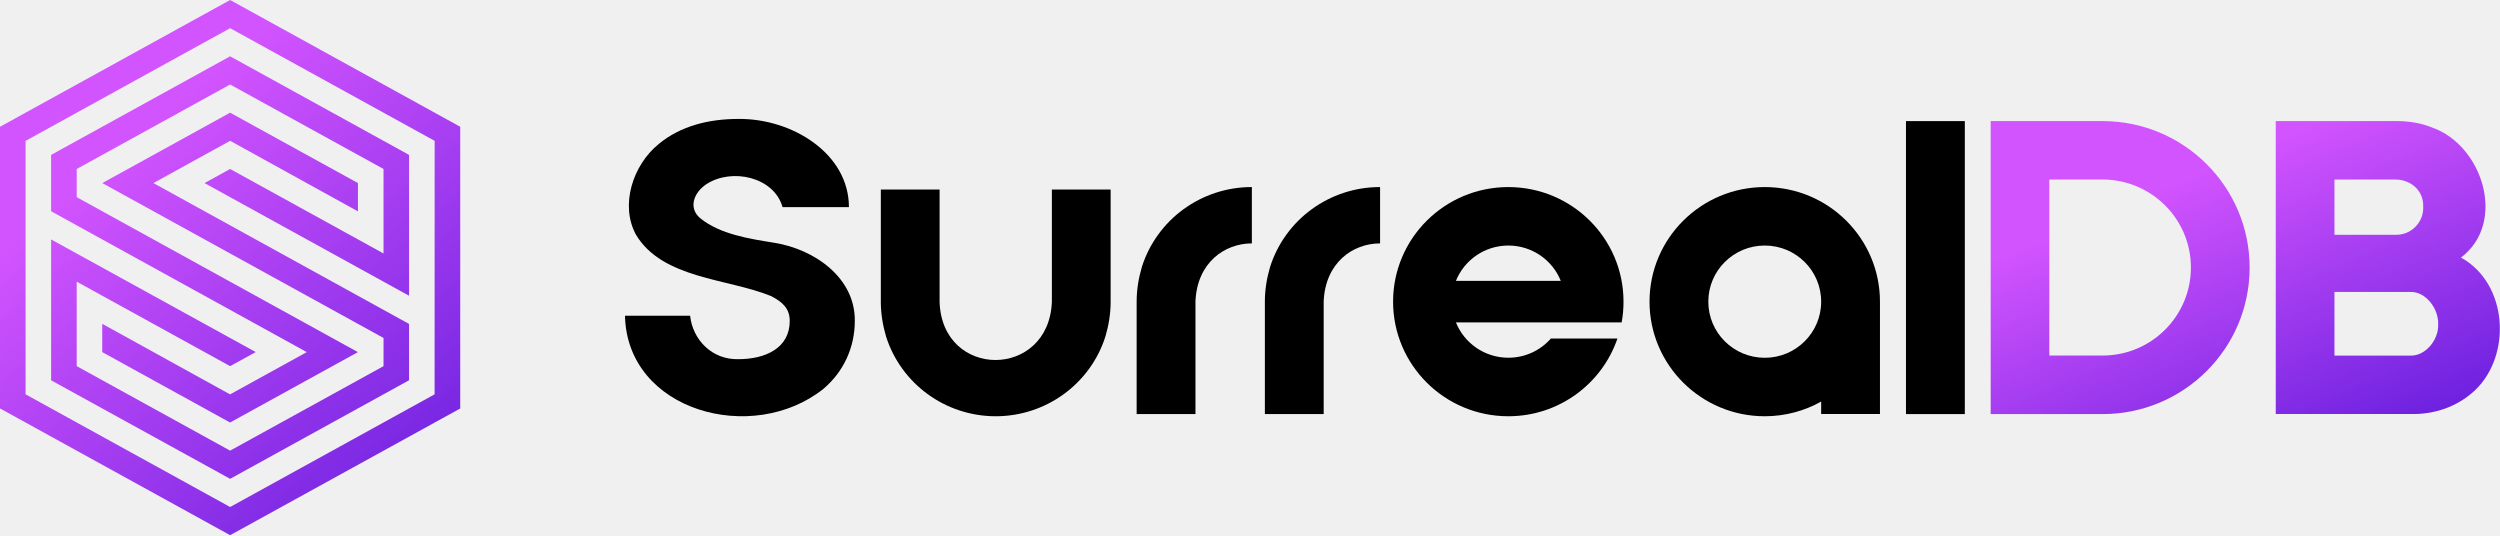
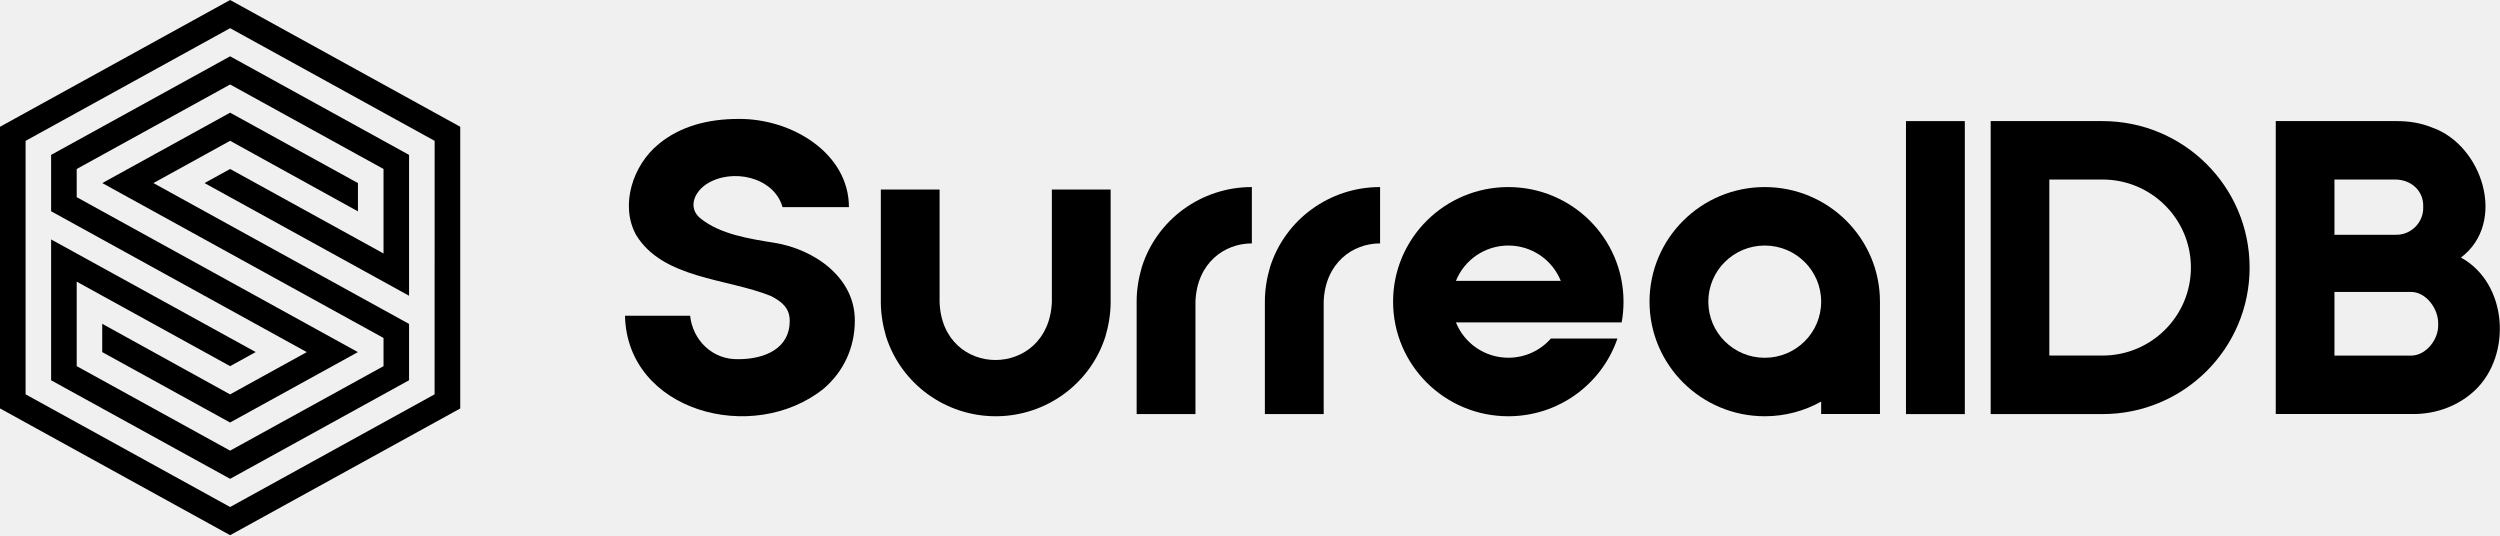
<svg xmlns="http://www.w3.org/2000/svg" width="8072" height="1728" viewBox="0 0 8072 1728" fill="none">
-   <g clip-path="url(#clip0_30050_27812)">
-     <path d="M7945.99 831.56C8095.53 718.379 8015.54 468.746 7853.25 411.979C7817.5 397.347 7779.62 391 7739.62 391H7347.97V1336.82C7371.15 1336.82 7792.19 1336.82 7792.19 1336.82C7867.93 1336.82 7939.62 1309.5 7992.18 1259.25C8110.4 1146.06 8097.66 915.3 7945.99 831.56ZM7537.51 579.635H7537.69H7733.44C7784.04 579.635 7825.99 615.246 7824.05 667.782C7826.17 718.203 7784.04 760.161 7733.44 758.046H7537.69H7537.51V579.635ZM7781.74 1148.18H7537.51V942.625H7781.74C7832.36 940.51 7874.48 997.101 7872.36 1047.52C7874.48 1095.65 7832.36 1150.3 7781.74 1148.18ZM6788.72 391H6427.5V1337H6788.72C7050.99 1337 7263.55 1125.27 7263.55 863.998C7263.55 602.73 7050.82 391 6788.72 391ZM6788.72 1148C6788.72 1148 6788.72 1148 6788.54 1148H6616.87V579.635H6788.36C6788.36 579.635 6788.36 579.635 6788.54 579.635C6946.23 579.635 7074.01 706.92 7074.01 863.822C7074.01 1020.72 6946.23 1148 6788.72 1148Z" fill="url(#paint0_linear_30050_27812)" />
+   <g clip-path="url(#clip0_30050_27937)">
+     <path d="M7945.99 831.56C8095.53 718.379 8015.54 468.746 7853.25 411.979C7817.5 397.347 7779.62 391 7739.62 391H7347.97V1336.82C7371.15 1336.82 7792.19 1336.82 7792.19 1336.82C7867.93 1336.82 7939.62 1309.5 7992.18 1259.25C8110.4 1146.06 8097.66 915.3 7945.99 831.56ZM7537.51 579.635H7537.69H7733.44C7784.04 579.635 7825.99 615.246 7824.05 667.782C7826.17 718.203 7784.04 760.161 7733.44 758.046H7537.69H7537.51V579.635ZM7781.74 1148.18H7537.51V942.625H7781.74C7832.36 940.51 7874.48 997.101 7872.36 1047.52C7874.48 1095.65 7832.36 1150.3 7781.74 1148.18ZM6788.72 391H6427.5V1337H6788.72C7050.99 1337 7263.55 1125.27 7263.55 863.998C7263.55 602.73 7050.82 391 6788.72 391ZM6788.72 1148C6788.72 1148 6788.72 1148 6788.54 1148H6616.87V579.635H6788.36C6788.36 579.635 6788.36 579.635 6788.54 579.635C6946.23 579.635 7074.01 706.92 7074.01 863.822C7074.01 1020.72 6946.23 1148 6788.72 1148Z" fill="black" />
    <path d="M6154 391V1337H6344V391H6154Z" fill="black" />
    <path d="M6070 974.001C6070 769.698 5903.41 604 5698 604C5492.59 604 5326 769.698 5326 974.001C5326 1178.31 5492.59 1344 5698 1344C5764.11 1344 5826.31 1326.73 5880.19 1296.59V1336.77H6070V974.001C6070 974.177 6070 974.177 6070 974.001ZM5698 1155.21C5597.33 1155.21 5515.81 1074.13 5515.81 974.001C5515.81 873.877 5597.33 792.791 5698 792.791C5798.67 792.791 5880.19 873.877 5880.19 974.001C5880.19 1074.13 5798.67 1155.21 5698 1155.21Z" fill="black" />
    <path d="M4870.18 1155.03C4793.44 1155.03 4727.69 1107.79 4700.93 1040.99H5235.98C5240.06 1019.31 5242 996.741 5242 974.001C5242 769.698 5075.41 604 4870.01 604C4664.6 604 4498 769.698 4498 974.001C4498 1178.31 4664.6 1344 4870.01 1344C5033.59 1344 5172.53 1238.94 5222.34 1093.16H5007.36C4974.04 1131.06 4924.94 1155.03 4870.18 1155.03ZM4870.18 792.791C4946.92 792.791 5012.67 840.032 5039.43 906.841H4700.93C4727.69 840.032 4793.44 792.791 4870.18 792.791Z" fill="black" />
    <path d="M4455.29 604C4292.87 604 4149.43 708.789 4100.85 861.917C4090.38 897.553 4084 935.306 4084 973.235V1173.82V1337H4273.9V973.235C4279.04 848.333 4367.7 785.883 4456 785.883V604C4455.82 604 4455.47 604 4455.29 604Z" fill="black" />
    <path d="M4041.29 604C3878.87 604 3735.43 708.789 3686.85 861.917C3676.38 897.553 3670 935.306 3670 973.235V1173.82V1337H3859.9V973.235C3865.04 848.333 3953.7 785.883 4042 785.883V604C4041.82 604 4041.47 604 4041.29 604Z" fill="black" />
    <path d="M3396.25 975.272C3385.8 1224.74 3042.08 1224.74 3033.75 975.272V774.961V612H2844V774.961V975.095C2844 1012.8 2850.39 1050.49 2860.83 1086.26C2909.39 1239.36 3052.72 1344 3215 1344C3377.29 1344 3520.62 1239.36 3569.17 1086.44C3579.62 1050.85 3586 1013.15 3586 975.272V774.961V612H3396.25V975.272Z" fill="black" />
    <path d="M2499.42 783.766C2419.55 771.076 2324.96 756.271 2261.9 705.334C2221.87 673.257 2238.7 622.496 2280.86 594.649C2362.86 541.246 2499.25 571.208 2526.71 668.851H2741.03C2741.03 494.715 2556.11 381.914 2383.59 384.029C2286.7 384.029 2196.55 407.471 2127.11 464.752C2043.15 532.785 2001.17 662.329 2053.6 758.21C2139.86 900.62 2347.98 898.505 2488.8 955.611C2526.71 974.822 2549.91 996.148 2549.91 1036.33C2549.91 1123.58 2472.15 1159.71 2383.77 1159.71C2299.81 1161.83 2236.75 1098.02 2228.24 1019.41H2018C2024.37 1327.68 2429.99 1438.36 2659.02 1255.24C2724.2 1199.9 2759.98 1121.29 2759.98 1036.51C2761.93 898.329 2631.74 804.916 2499.42 783.766Z" fill="black" />
-     <g clip-path="url(#clip1_30050_27812)">
-       <path d="M743 454.616L1155.72 682.453V591.107L743 363.799C681.614 397.657 384.945 561.128 330.281 591.107C381.053 619.146 914.244 912.759 1238.33 1091.22V1182.21C1194.28 1206.55 743 1455.02 743 1455.02C619.52 1387.13 370.969 1250.28 247.667 1182.21V909.409L743 1182.21L825.615 1136.72L165.052 773.094V1227.89L743 1546.01C799.963 1514.62 1278.67 1250.99 1320.77 1227.71V1045.9L495.333 591.107L743 454.616ZM165.052 500.113V682.101L990.49 1136.89L742.823 1273.38L330.104 1045.55V1136.89L742.823 1364.2C804.209 1330.34 1100.88 1166.87 1155.54 1136.89C1104.77 1108.85 571.756 815.241 247.667 636.604V545.61C291.716 521.274 743 272.805 743 272.805C866.303 340.874 1114.85 477.717 1238.33 545.61V818.415L743 545.61L660.385 591.107L1320.77 954.906V500.113L743 181.811C685.86 213.377 207.332 477.012 165.052 500.113ZM743 0L0 409.296V1318.7L743 1728L1486 1318.88V409.296L743 0ZM1403.21 1273.21L743 1637.01L82.615 1273.21V454.793L743 90.994L1403.39 454.793L1403.21 1273.21Z" fill="url(#paint1_linear_30050_27812)" />
+     <g clip-path="url(#clip1_30050_27937)">
+       <path d="M743 454.616L1155.72 682.453V591.107L743 363.799C681.614 397.657 384.945 561.128 330.281 591.107C381.053 619.146 914.244 912.759 1238.33 1091.22V1182.21C1194.28 1206.55 743 1455.02 743 1455.02C619.52 1387.13 370.969 1250.28 247.667 1182.21V909.409L743 1182.21L825.615 1136.72L165.052 773.094V1227.89L743 1546.01C799.963 1514.62 1278.67 1250.99 1320.77 1227.71V1045.9L495.333 591.107L743 454.616ZM165.052 500.113V682.101L990.49 1136.89L742.823 1273.38L330.104 1045.55V1136.89L742.823 1364.2C804.209 1330.34 1100.88 1166.87 1155.54 1136.89C1104.77 1108.85 571.756 815.241 247.667 636.604V545.61C291.716 521.274 743 272.805 743 272.805C866.303 340.874 1114.85 477.717 1238.33 545.61V818.415L743 545.61L660.385 591.107L1320.77 954.906V500.113L743 181.811C685.86 213.377 207.332 477.012 165.052 500.113ZM743 0L0 409.296V1318.7L743 1728L1486 1318.88V409.296L743 0ZM1403.21 1273.21L743 1637.01L82.615 1273.21V454.793L743 90.994L1403.39 454.793L1403.21 1273.21Z" fill="black" />
    </g>
  </g>
  <defs>
-     <linearGradient id="paint0_linear_30050_27812" x1="6428" y1="391" x2="7021.78" y2="1784.51" gradientUnits="userSpaceOnUse">
-       <stop offset="0.272" stop-color="#D254FE" />
-       <stop offset="1" stop-color="#651DDD" />
-     </linearGradient>
-     <linearGradient id="paint1_linear_30050_27812" x1="0" y1="0" x2="1487.15" y2="1727.03" gradientUnits="userSpaceOnUse">
-       <stop offset="0.272" stop-color="#D254FE" />
-       <stop offset="1" stop-color="#651DDD" />
-     </linearGradient>
-     <clipPath id="clip0_30050_27812">
+     <clipPath id="clip0_30050_27937">
      <rect width="8072" height="1728" fill="white" />
    </clipPath>
-     <clipPath id="clip1_30050_27812">
+     <clipPath id="clip1_30050_27937">
      <rect width="1486" height="1728" fill="white" />
    </clipPath>
  </defs>
</svg>
